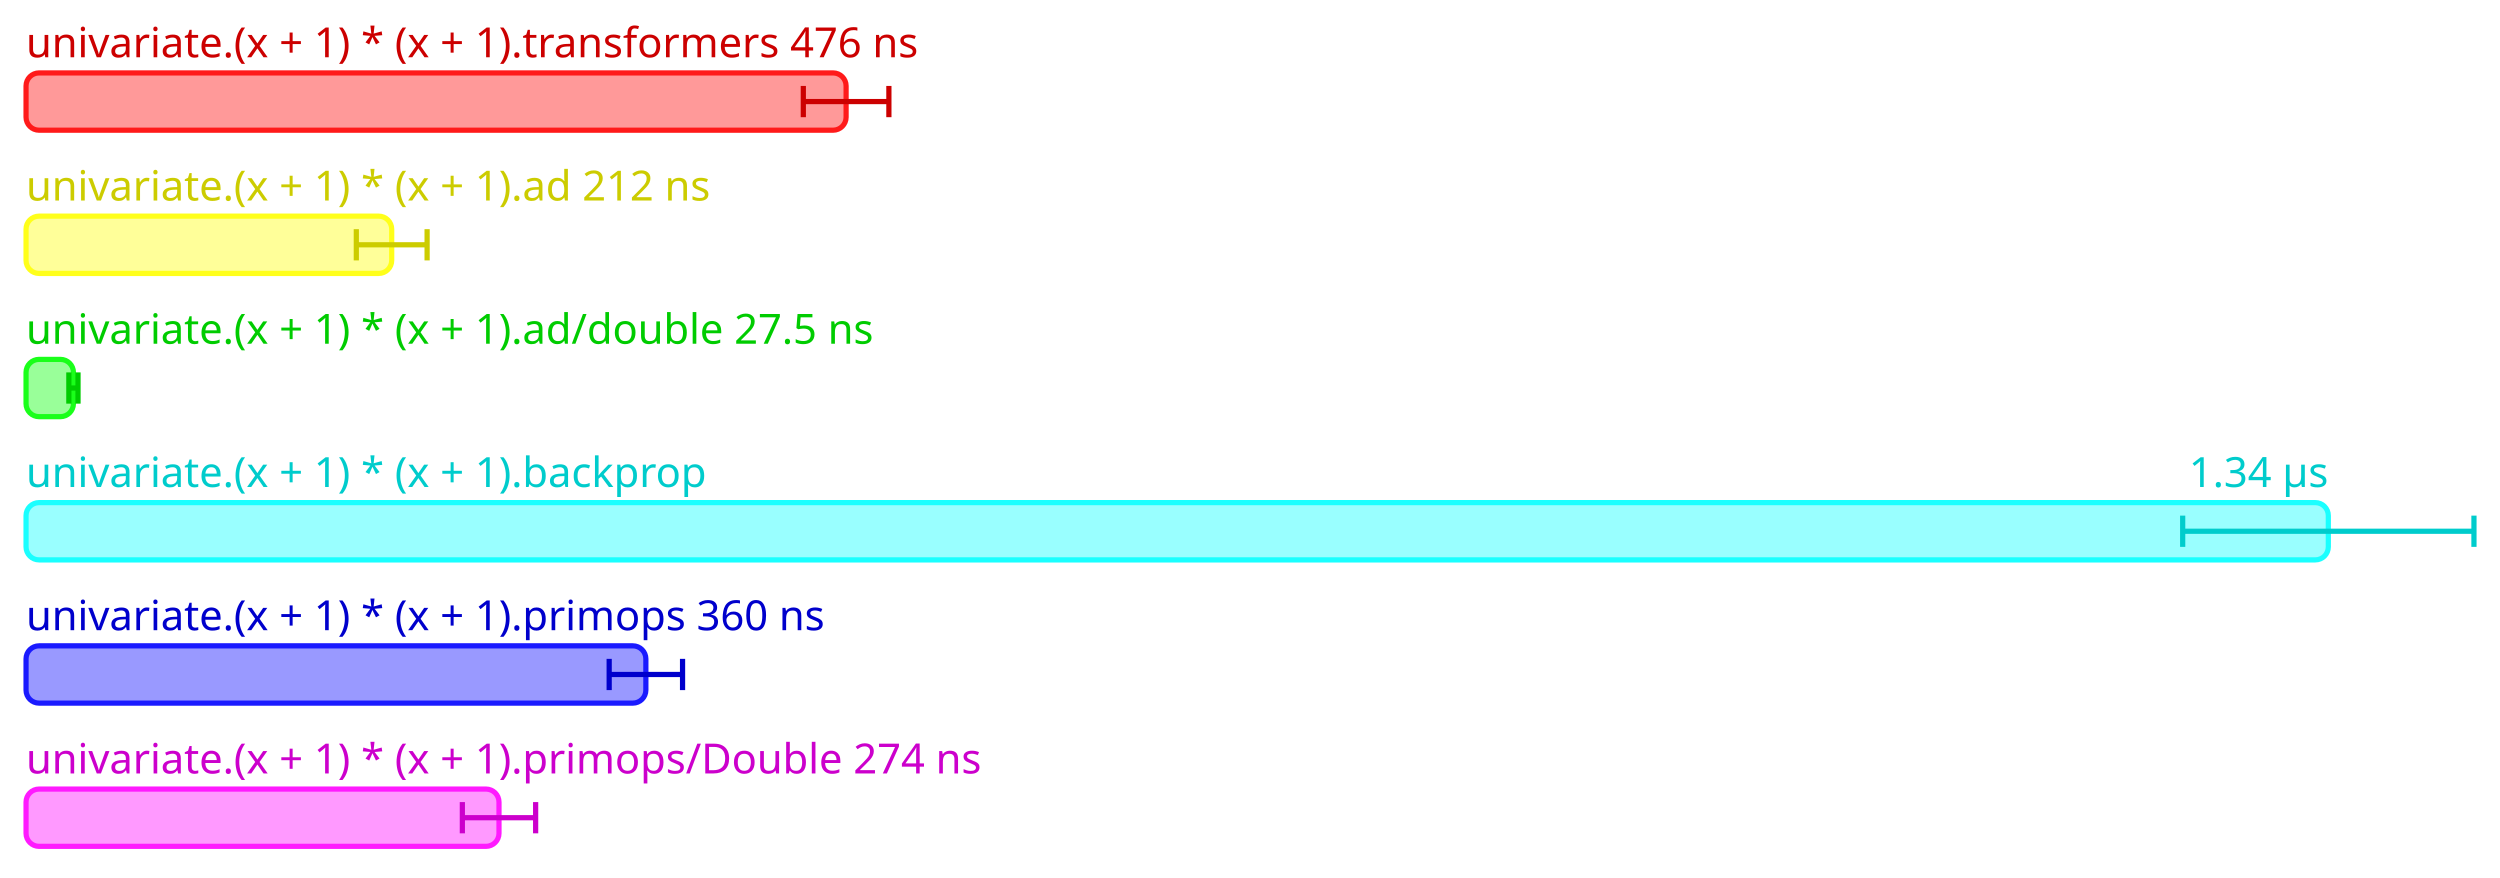
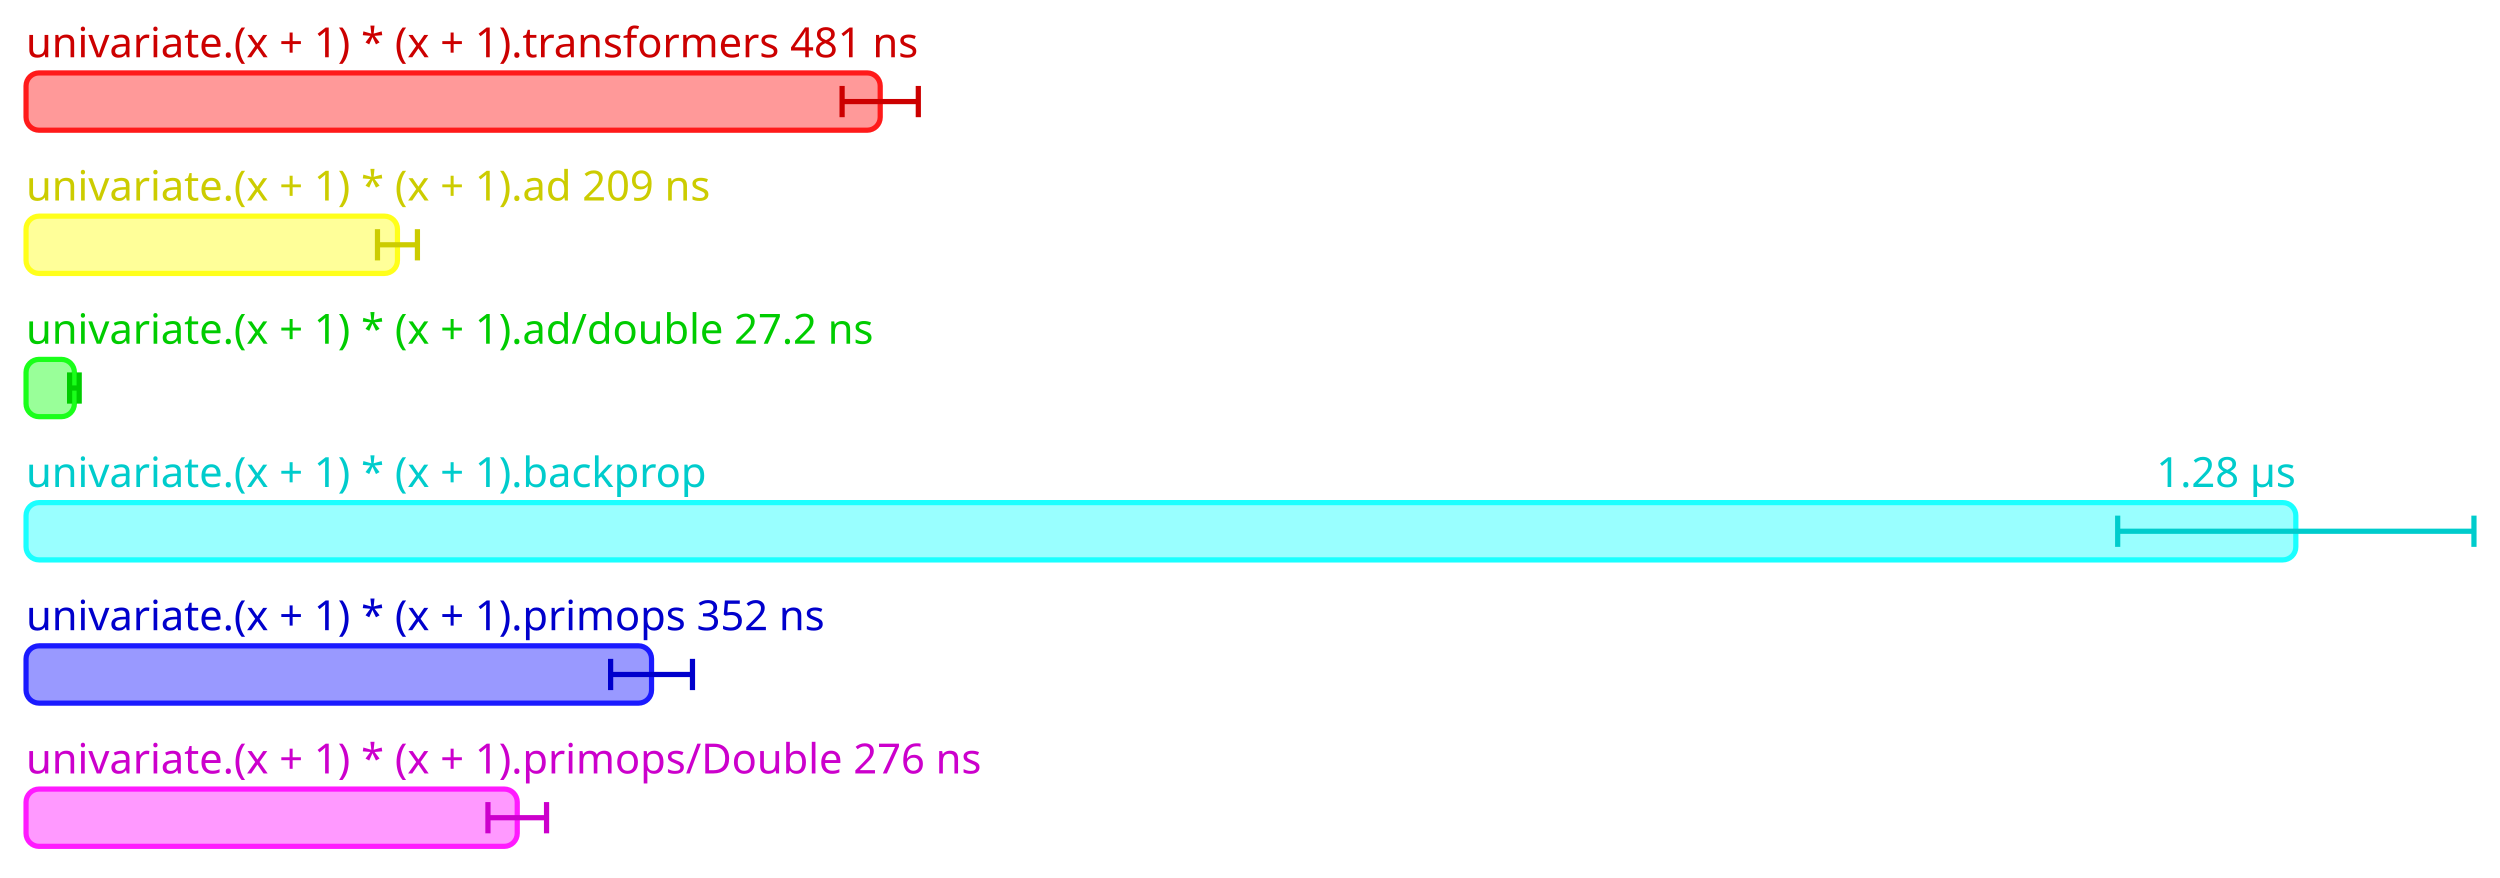
<svg xmlns="http://www.w3.org/2000/svg" height="337" width="960.0" font-size="16" font-family="sans-serif" stroke-width="2">
  <g transform="translate(10.0 0)">
-     <text fill="hsl(0, 100%, 40%)" y="22">univariate.(x + 1) * (x + 1).transformers 476  ns</text>
+     <text fill="hsl(0, 100%, 40%)" y="22">univariate.(x + 1) * (x + 1).transformers 481  ns</text>
    <g>
-       <rect y="28" rx="5" height="22" width="314.902" fill="hsl(0, 100%, 80%)" stroke="hsl(0, 100%, 55%)" />
+       <rect y="28" rx="5" height="22" width="327.999" fill="hsl(0, 100%, 80%)" stroke="hsl(0, 100%, 55%)" />
      <g stroke="hsl(0, 100%, 40%)">
-         <line x1="298.472" x2="331.331" y1="39" y2="39" />
-         <line x1="298.472" x2="298.472" y1="33" y2="45" />
-         <line x1="331.331" x2="331.331" y1="33" y2="45" />
+         <line x1="313.366" x2="342.633" y1="39" y2="39" />
+         <line x1="313.366" x2="313.366" y1="33" y2="45" />
+         <line x1="342.633" x2="342.633" y1="33" y2="45" />
      </g>
    </g>
-     <text fill="hsl(60, 100%, 40%)" y="77">univariate.(x + 1) * (x + 1).ad 212  ns</text>
+     <text fill="hsl(60, 100%, 40%)" y="77">univariate.(x + 1) * (x + 1).ad 209  ns</text>
    <g>
-       <rect y="83" rx="5" height="22" width="140.414" fill="hsl(60, 100%, 80%)" stroke="hsl(60, 100%, 55%)" />
+       <rect y="83" rx="5" height="22" width="142.623" fill="hsl(60, 100%, 80%)" stroke="hsl(60, 100%, 55%)" />
      <g stroke="hsl(60, 100%, 40%)">
-         <line x1="126.821" x2="154.008" y1="94" y2="94" />
-         <line x1="126.821" x2="126.821" y1="88" y2="100" />
-         <line x1="154.008" x2="154.008" y1="88" y2="100" />
+         <line x1="134.953" x2="150.292" y1="94" y2="94" />
+         <line x1="134.953" x2="134.953" y1="88" y2="100" />
+         <line x1="150.292" x2="150.292" y1="88" y2="100" />
      </g>
    </g>
-     <text fill="hsl(120, 100%, 40%)" y="132">univariate.(x + 1) * (x + 1).ad/double 27.5 ns</text>
+     <text fill="hsl(120, 100%, 40%)" y="132">univariate.(x + 1) * (x + 1).ad/double 27.2 ns</text>
    <g>
-       <rect y="138" rx="5" height="22" width="18.198" fill="hsl(120, 100%, 80%)" stroke="hsl(120, 100%, 55%)" />
+       <rect y="138" rx="5" height="22" width="18.568" fill="hsl(120, 100%, 80%)" stroke="hsl(120, 100%, 55%)" />
      <g stroke="hsl(120, 100%, 40%)">
-         <line x1="16.439" x2="19.956" y1="149" y2="149" />
-         <line x1="16.439" x2="16.439" y1="143" y2="155" />
-         <line x1="19.956" x2="19.956" y1="143" y2="155" />
+         <line x1="16.725" x2="20.412" y1="149" y2="149" />
+         <line x1="16.725" x2="16.725" y1="143" y2="155" />
+         <line x1="20.412" x2="20.412" y1="143" y2="155" />
      </g>
    </g>
    <g fill="hsl(180, 100%, 40%)">
      <text y="187">univariate.(x + 1) * (x + 1).backprop</text>
-       <text y="187" x="884.075" text-anchor="end">1.34 μs</text>
+       <text y="187" x="871.595" text-anchor="end">1.28 μs</text>
    </g>
    <g>
-       <rect y="193" rx="5" height="22" width="884.075" fill="hsl(180, 100%, 80%)" stroke="hsl(180, 100%, 55%)" />
+       <rect y="193" rx="5" height="22" width="871.595" fill="hsl(180, 100%, 80%)" stroke="hsl(180, 100%, 55%)" />
      <g stroke="hsl(180, 100%, 40%)">
-         <line x1="828.149" x2="940.0" y1="204" y2="204" />
-         <line x1="828.149" x2="828.149" y1="198" y2="210" />
+         <line x1="803.189" x2="940.0" y1="204" y2="204" />
+         <line x1="803.189" x2="803.189" y1="198" y2="210" />
        <line x1="940.0" x2="940.0" y1="198" y2="210" />
      </g>
    </g>
-     <text fill="hsl(240, 100%, 40%)" y="242">univariate.(x + 1) * (x + 1).primops 360  ns</text>
+     <text fill="hsl(240, 100%, 40%)" y="242">univariate.(x + 1) * (x + 1).primops 352  ns</text>
    <g>
-       <rect y="248" rx="5" height="22" width="238.01" fill="hsl(240, 100%, 80%)" stroke="hsl(240, 100%, 55%)" />
+       <rect y="248" rx="5" height="22" width="240.192" fill="hsl(240, 100%, 80%)" stroke="hsl(240, 100%, 55%)" />
      <g stroke="hsl(240, 100%, 40%)">
-         <line x1="223.922" x2="252.099" y1="259" y2="259" />
-         <line x1="223.922" x2="223.922" y1="253" y2="265" />
-         <line x1="252.099" x2="252.099" y1="253" y2="265" />
+         <line x1="224.475" x2="255.909" y1="259" y2="259" />
+         <line x1="224.475" x2="224.475" y1="253" y2="265" />
+         <line x1="255.909" x2="255.909" y1="253" y2="265" />
      </g>
    </g>
-     <text fill="hsl(300, 100%, 40%)" y="297">univariate.(x + 1) * (x + 1).primops/Double 274  ns</text>
+     <text fill="hsl(300, 100%, 40%)" y="297">univariate.(x + 1) * (x + 1).primops/Double 276  ns</text>
    <g>
-       <rect y="303" rx="5" height="22" width="181.613" fill="hsl(300, 100%, 80%)" stroke="hsl(300, 100%, 55%)" />
+       <rect y="303" rx="5" height="22" width="188.621" fill="hsl(300, 100%, 80%)" stroke="hsl(300, 100%, 55%)" />
      <g stroke="hsl(300, 100%, 40%)">
-         <line x1="167.541" x2="195.684" y1="314" y2="314" />
-         <line x1="167.541" x2="167.541" y1="308" y2="320" />
-         <line x1="195.684" x2="195.684" y1="308" y2="320" />
+         <line x1="177.369" x2="199.874" y1="314" y2="314" />
+         <line x1="177.369" x2="177.369" y1="308" y2="320" />
+         <line x1="199.874" x2="199.874" y1="308" y2="320" />
      </g>
    </g>
  </g>
</svg>
